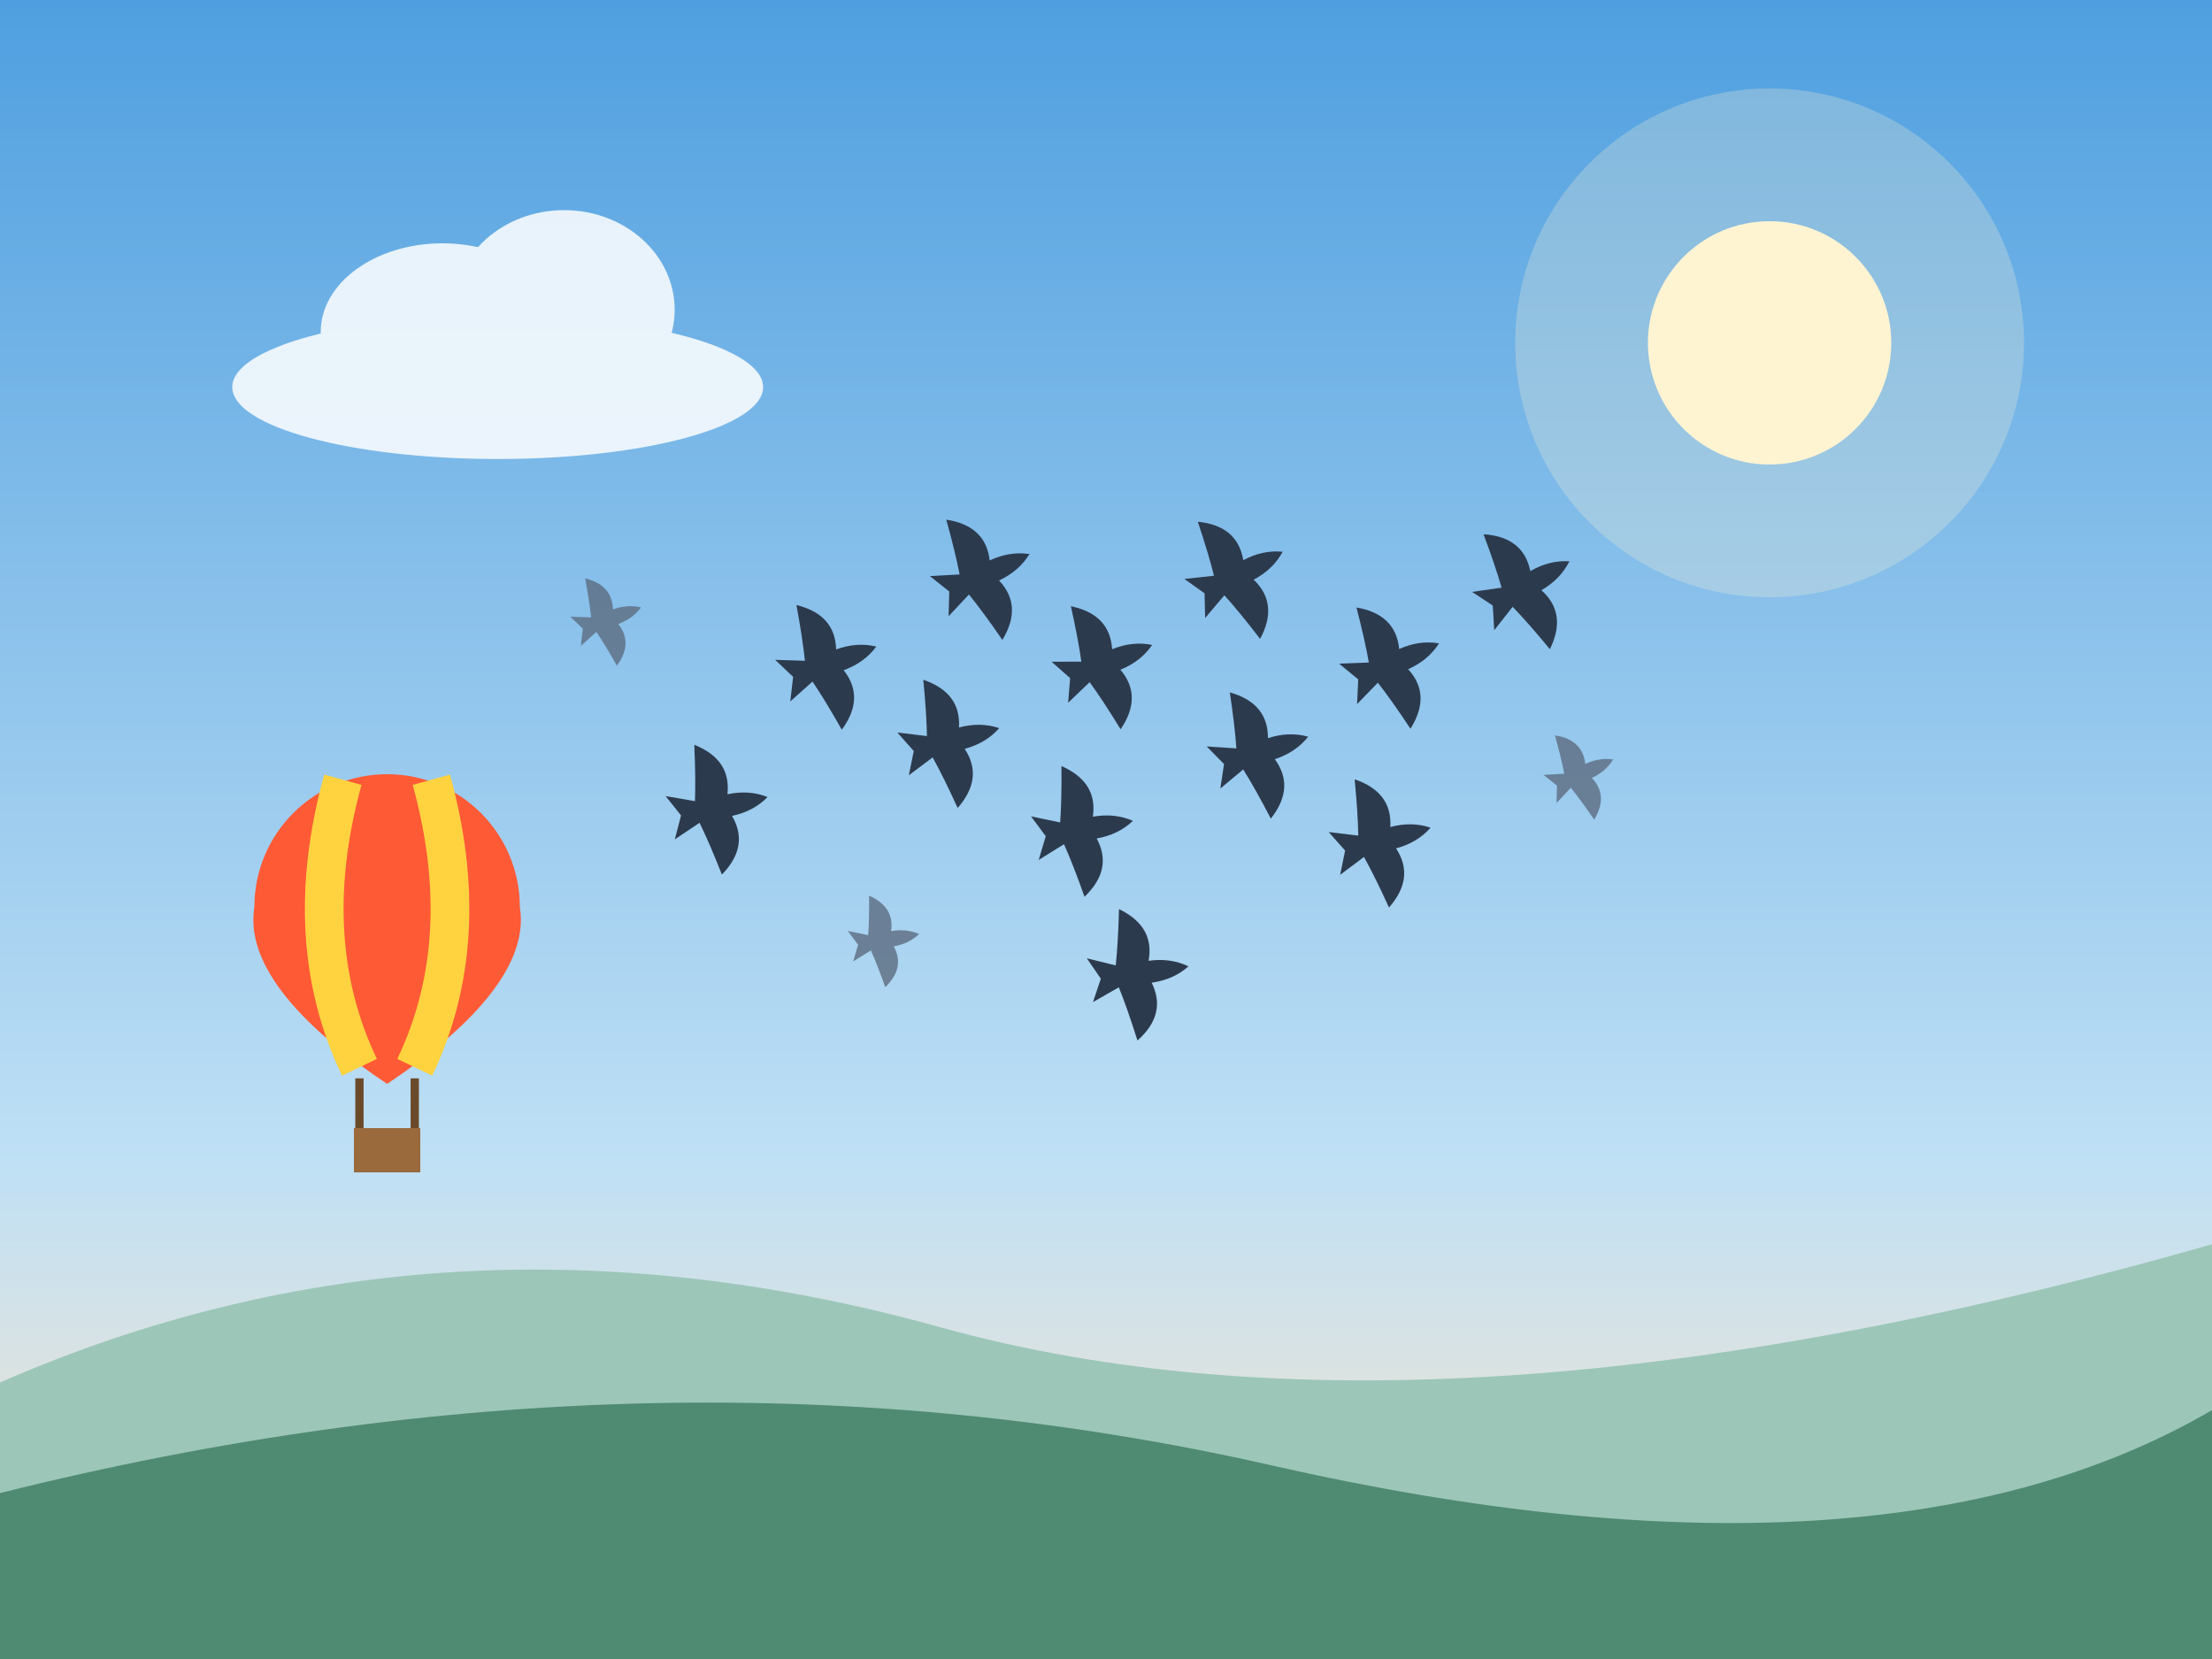
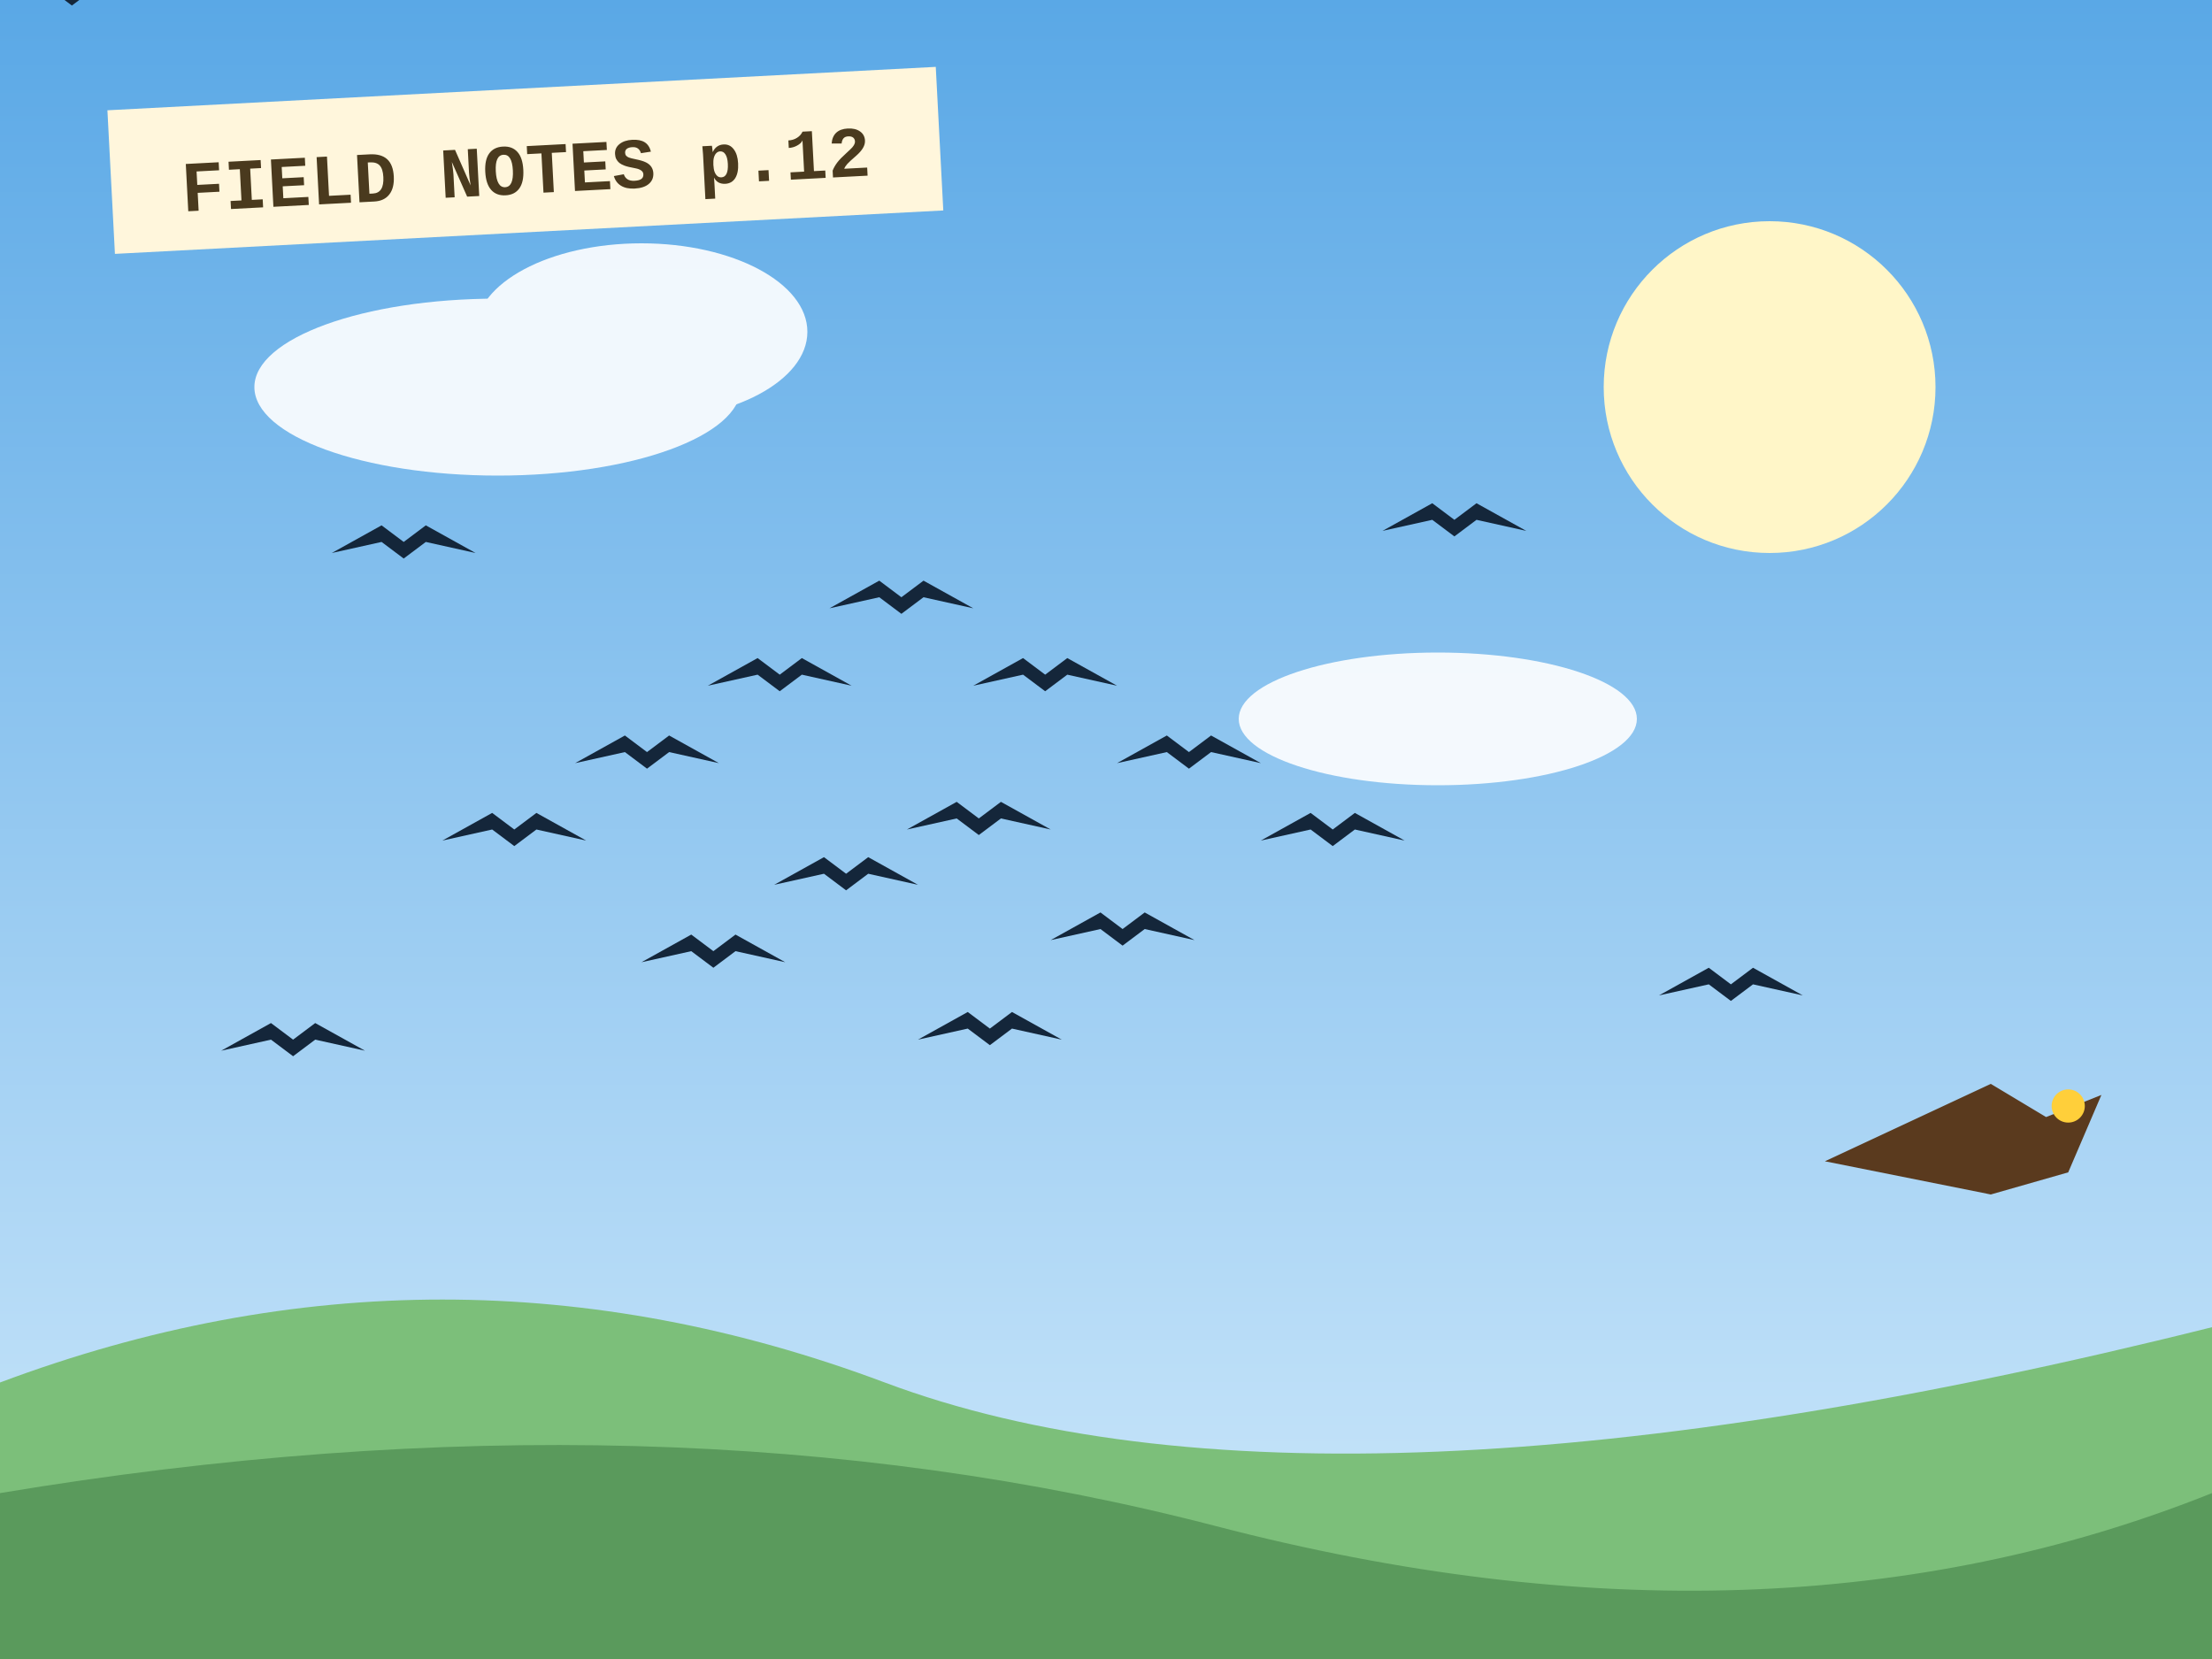
<svg xmlns="http://www.w3.org/2000/svg" viewBox="0 0 400 300">
  <defs>
-     <linearGradient id="s" x1="0" y1="0" x2="0" y2="1">
-       <stop offset="0" stop-color="#4f9fe0" />
-       <stop offset=".7" stop-color="#bfe0f5" />
-       <stop offset="1" stop-color="#ffe6c9" />
+     <linearGradient id="k" x1="0" y1="0" x2="0" y2="1">
+       <stop offset="0" stop-color="#5aa8e6" />
+       <stop offset="1" stop-color="#cfe9fb" />
    </linearGradient>
-     <path id="b" d="M9 0Q6 2 2 2Q4 8-2 12Q-3 6-4 2L-9 4L-7 0L-9-4L-4-2Q-3-6-2-12Q4-8 2-2Q6-2 9 0Z" />
  </defs>
-   <rect width="400" height="300" fill="url(#s)" />
-   <circle cx="320" cy="62" r="22" fill="#fff4d2" />
-   <circle cx="320" cy="62" r="46" fill="#fff4d2" opacity=".25" />
-   <g fill="#fff" opacity=".85">
-     <ellipse cx="90" cy="70" rx="48" ry="13" />
-     <ellipse cx="80" cy="60" rx="22" ry="16" />
-     <ellipse cx="102" cy="56" rx="20" ry="18" />
+   <rect width="400" height="300" fill="url(#k)" />
+   <circle cx="320" cy="70" r="30" fill="#fff6c8" />
+   <g fill="#fff" opacity=".9">
+     <ellipse cx="90" cy="70" rx="44" ry="16" />
+     <ellipse cx="116" cy="60" rx="30" ry="16" />
+     <ellipse cx="260" cy="130" rx="36" ry="12" />
  </g>
-   <path d="M0 250Q80 215 170 240T400 225V300H0Z" fill="#9cc6b8" />
-   <path d="M0 270Q120 240 230 265T400 255V300H0Z" fill="#4f8a72" />
-   <g fill="#2c3a4e">
-     <use href="#b" transform="translate(150 120) rotate(-20)" />
-     <use href="#b" transform="translate(178 104) rotate(-25)" />
-     <use href="#b" transform="translate(172 134) rotate(-15)" />
-     <use href="#b" transform="translate(200 120) rotate(-22)" />
-     <use href="#b" transform="translate(196 150) rotate(-10)" />
-     <use href="#b" transform="translate(224 104) rotate(-28)" />
-     <use href="#b" transform="translate(228 136) rotate(-18)" />
-     <use href="#b" transform="translate(252 120) rotate(-24)" />
-     <use href="#b" transform="translate(130 146) rotate(-12)" />
-     <use href="#b" transform="translate(250 152) rotate(-15)" />
-     <use href="#b" transform="translate(276 106) rotate(-30)" />
-     <use href="#b" transform="translate(206 176) rotate(-8)" />
+   <path d="M0 250q80-30 160 0t240-10v60H0z" fill="#7cbf7a" />
+   <path d="M0 270q120-20 220 6t180-6v30H0z" fill="#5a9a5c" />
+   <g fill="#14263a">
+     <path id="b" d="M0 0l9-5 4 3 4-3 9 5-9-2-4 3-4-3z" />
+     <use href="#b" x="150" y="110" />
+     <use href="#b" x="176" y="124" />
+     <use href="#b" x="128" y="124" />
+     <use href="#b" x="202" y="138" />
+     <use href="#b" x="104" y="138" />
+     <use href="#b" x="228" y="152" />
+     <use href="#b" x="80" y="152" />
+     <use href="#b" x="164" y="150" />
+     <use href="#b" x="140" y="160" />
+     <use href="#b" x="190" y="170" />
+     <use href="#b" x="116" y="174" />
+     <use href="#b" x="166" y="188" />
+     <use href="#b" x="60" y="100" />
+     <use href="#b" x="250" y="96" />
+     <use href="#b" x="300" y="180" />
+     <use href="#b" x="40" y="190" />
  </g>
-   <g fill="#5b6b80" opacity=".8">
-     <use href="#b" transform="translate(110 112) rotate(-20) scale(.7)" />
-     <use href="#b" transform="translate(286 140) rotate(-25) scale(.7)" />
-     <use href="#b" transform="translate(160 170) rotate(-10) scale(.7)" />
-   </g>
-   <g transform="translate(70 170)">
-     <path d="M0 26C-12 18-26 6-24-6A24 24 0 0 1 24-6C26 6 12 18 0 26Z" fill="#ff5a36" />
-     <path d="M-8-29Q-16 0-5 23M8-29Q16 0 5 23" fill="none" stroke="#ffd23f" stroke-width="7" />
-     <rect x="-6" y="34" width="12" height="8" fill="#9a6a3d" />
-     <path d="M-5 25L-5 34M5 25L5 34" stroke="#6b4a2a" stroke-width="1.5" />
-   </g>
+   <path d="M330 210l30-14 10 6 10-4-6 14-14 4z" fill="#5a3a1e" />
+   <circle cx="374" cy="200" r="3" fill="#ffcf3a" />
+   <rect x="20" y="16" width="150" height="26" fill="#fff6dc" transform="rotate(-3 95 29)" />
+   <text x="95" y="35" font-family="Courier New,monospace" font-weight="700" font-size="13" text-anchor="middle" fill="#4a3a1e" transform="rotate(-3 95 29)">FIELD NOTES p.12</text>
</svg>
